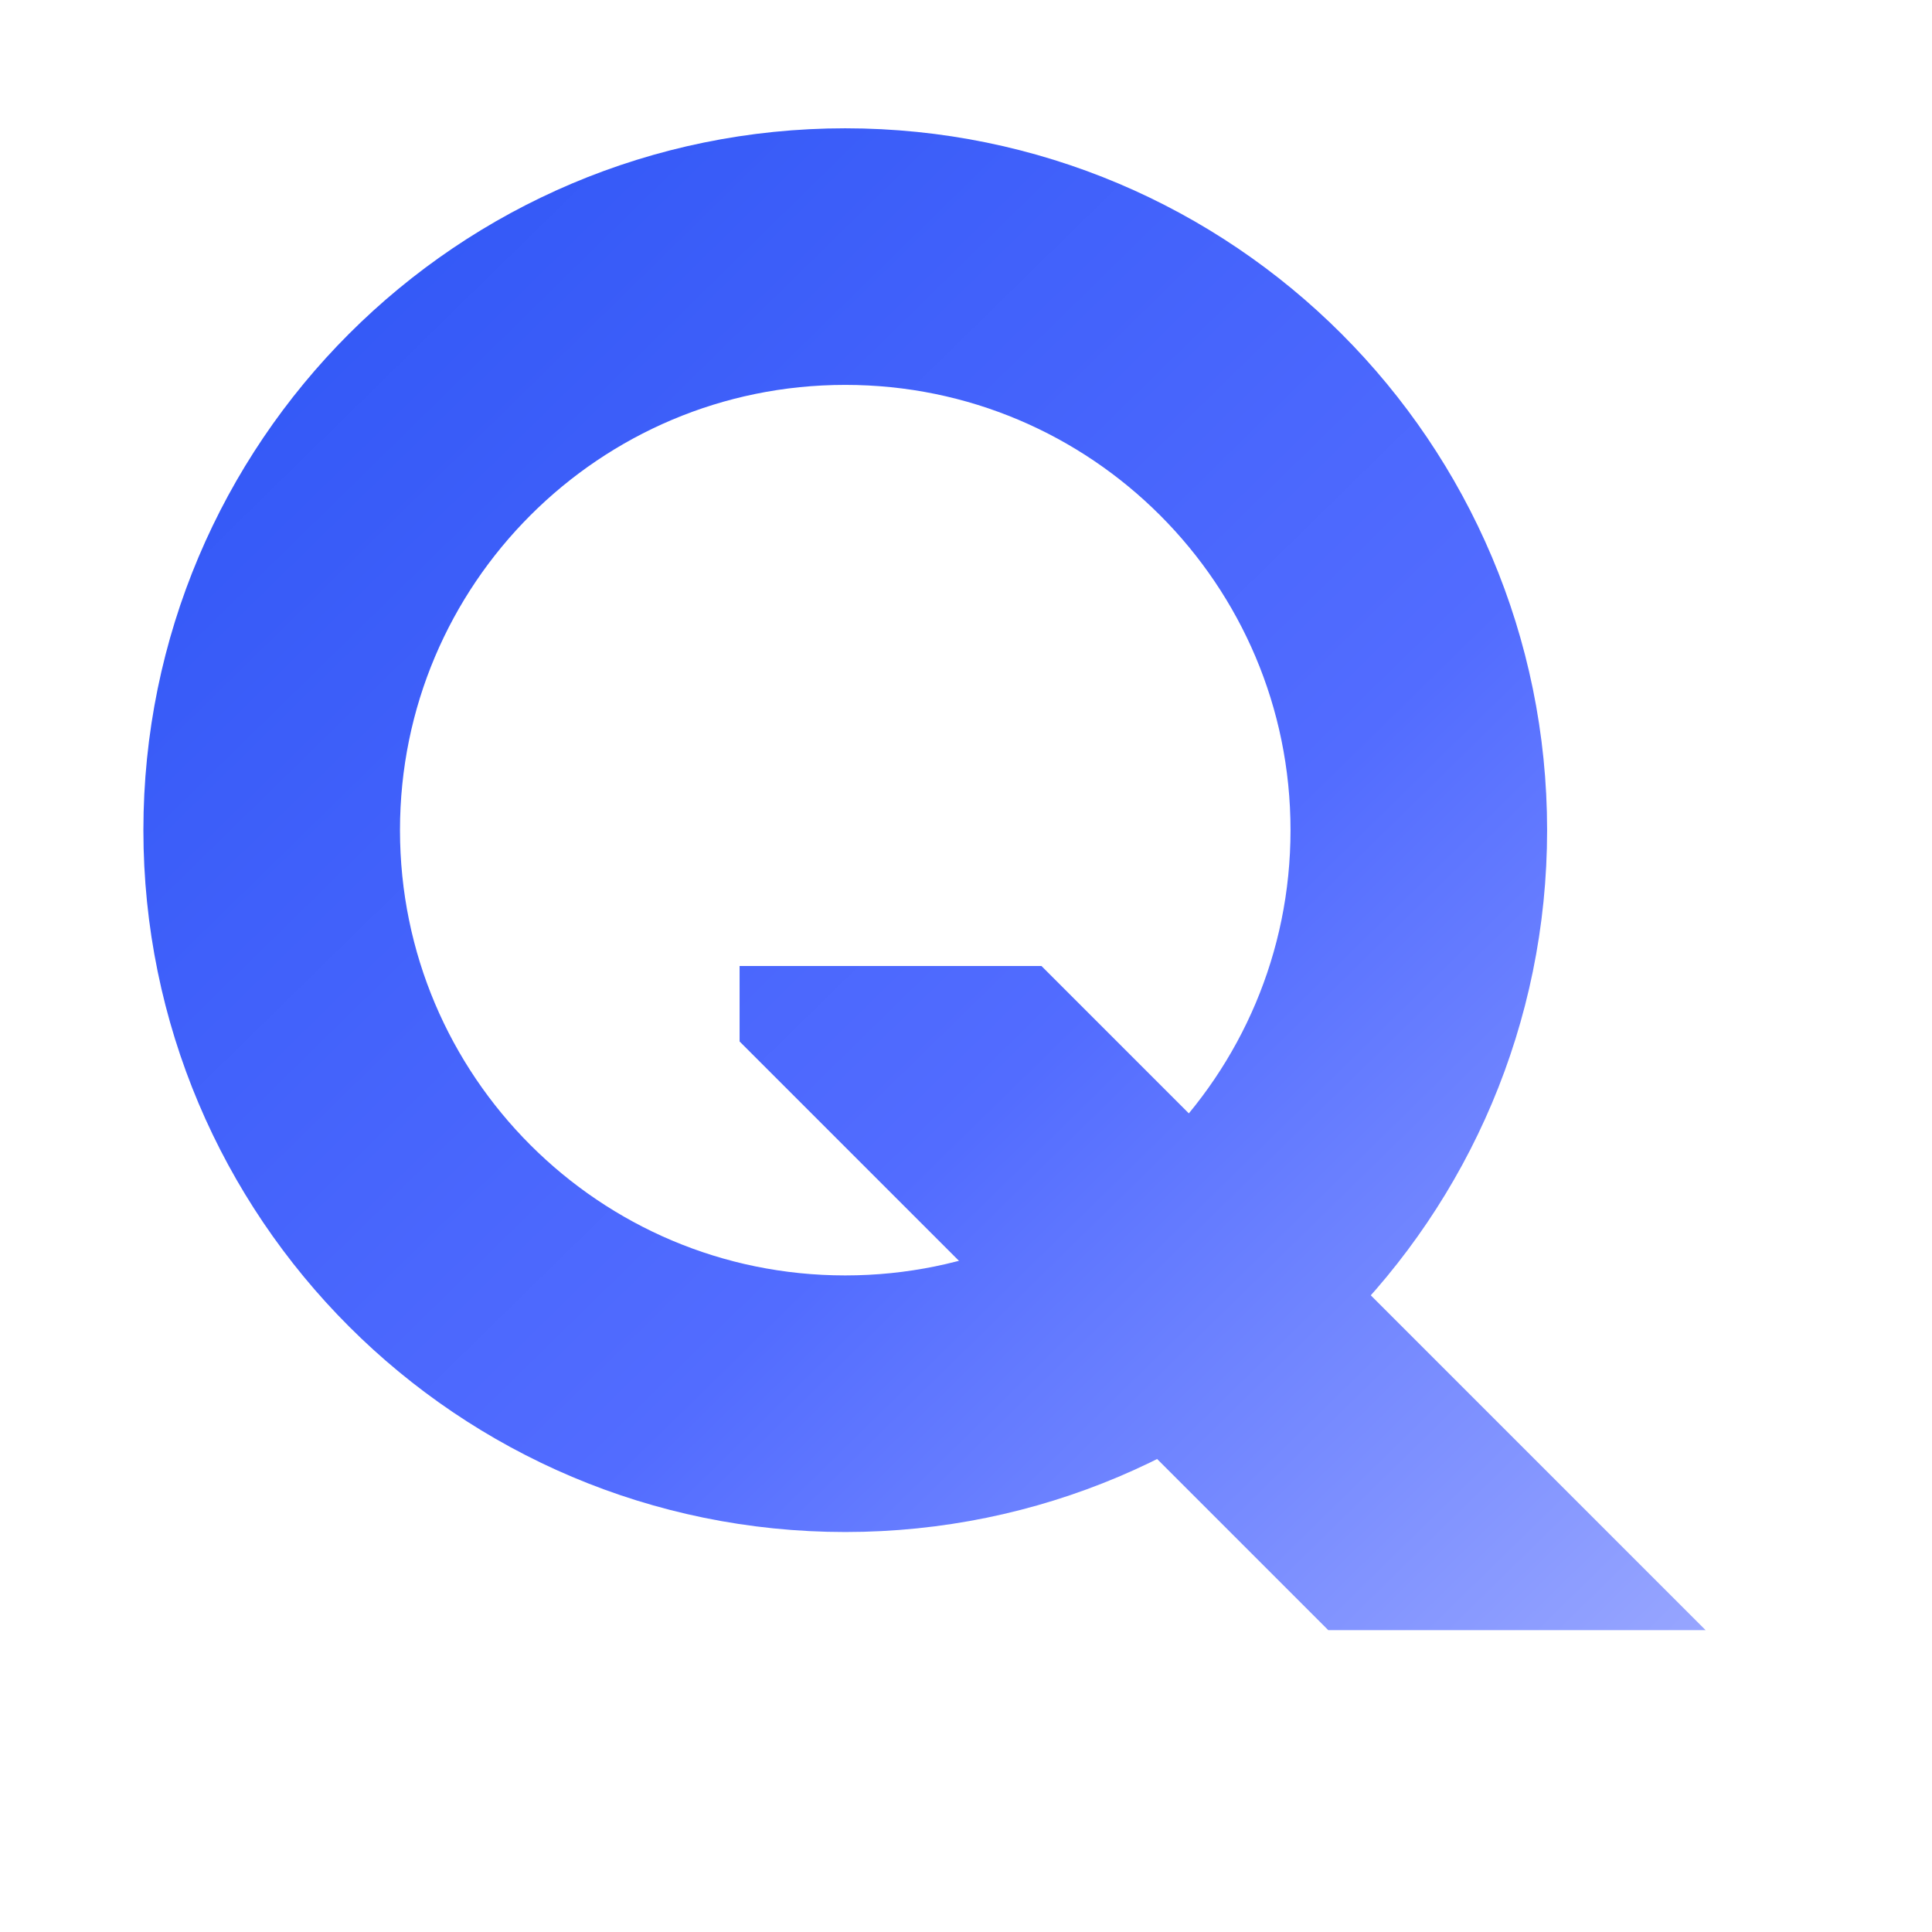
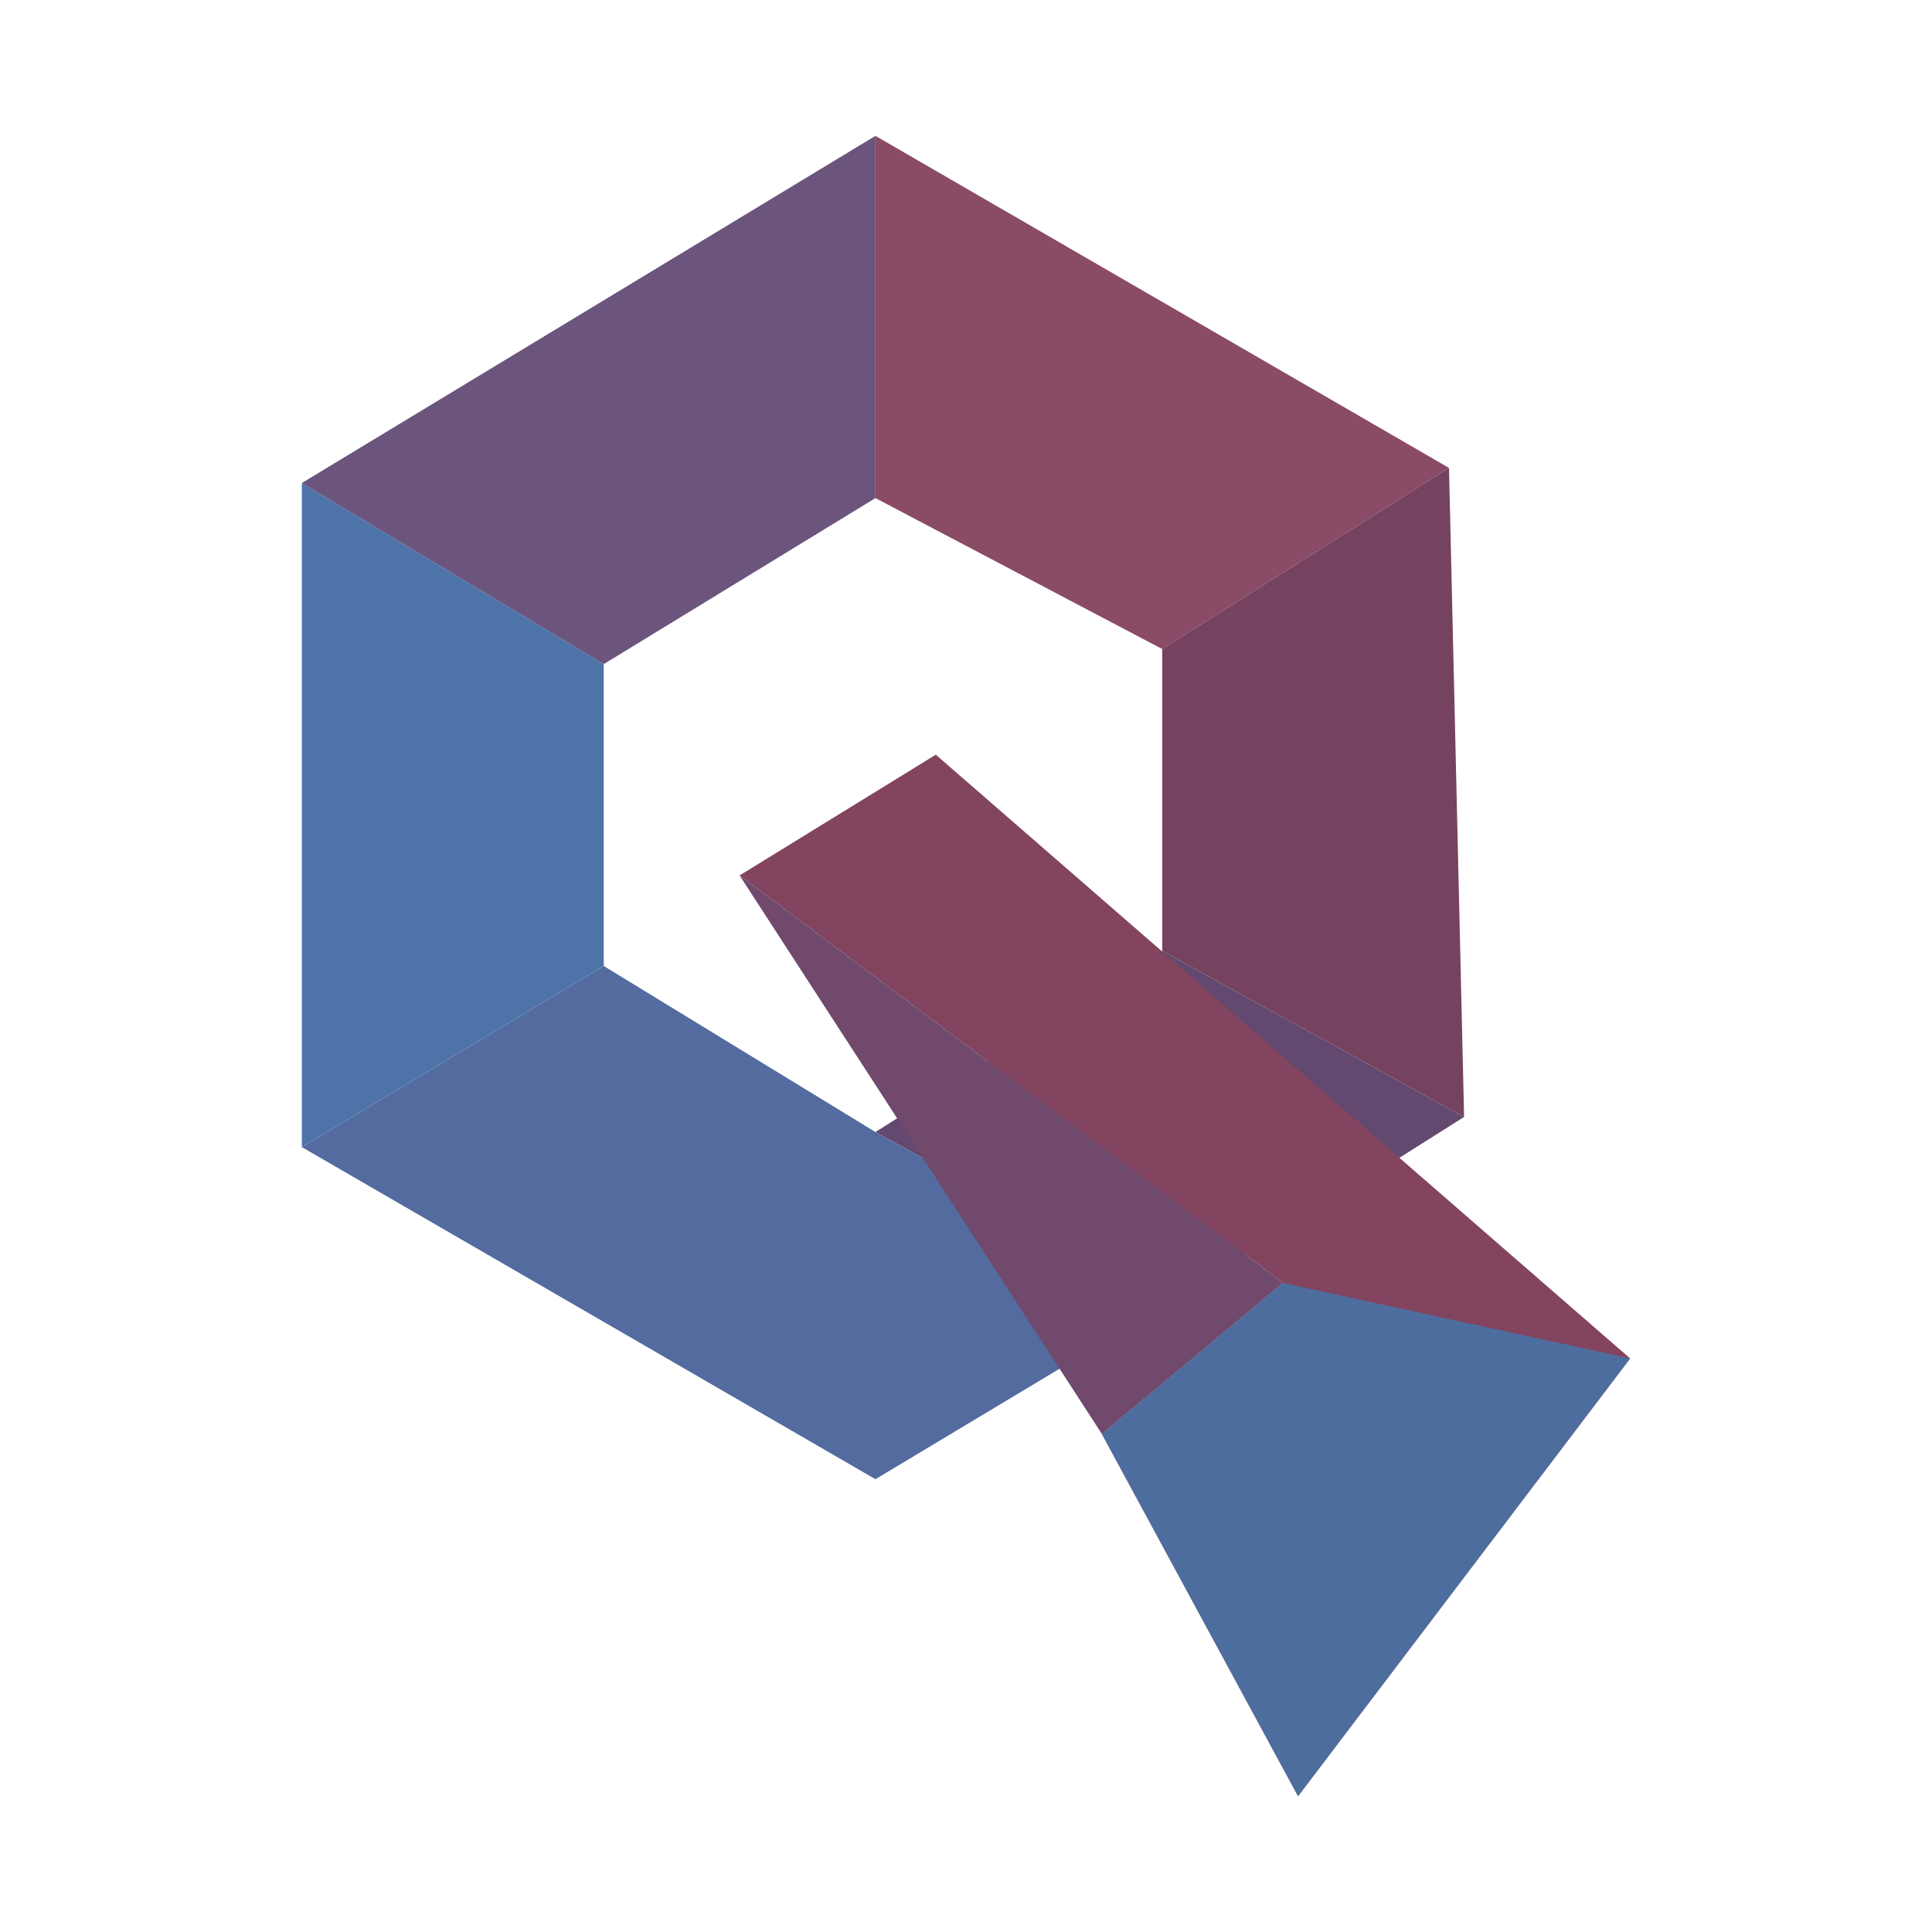
<svg xmlns="http://www.w3.org/2000/svg" viewBox="0 0 128 128" fill="none">
-   <defs>
-     <linearGradient id="qai" x1="18" y1="15" x2="113" y2="112" gradientUnits="userSpaceOnUse">
-       <stop stop-color="#3157F6" />
-       <stop offset=".55" stop-color="#526CFF" />
-       <stop offset="1" stop-color="#9AA8FF" />
-     </linearGradient>
-   </defs>
-   <circle cx="56" cy="55" r="38" stroke="url(#qai)" stroke-width="17" />
-   <path d="M49 64h20l44 44H88L49 69Z" fill="url(#qai)" />
+   <g transform="translate(-6 0)">
+     <path d="M64 9 102 31 83 43 64 33Z" fill="#8A4B67" />
+     <path d="m102 31 1 43-20-11V43Z" fill="#75435F" />
+     <path d="m103 74-19 12-20-11 19-12Z" fill="#63486F" />
+     <path d="M64 75 84 86 64 98 26 76l20-12Z" fill="#536B9E" />
+     <path d="M26 32 46 44v20L26 76Z" fill="#4E73A9" />
+     <path d="M64 9v24L46 44 26 32Z" fill="#6B557D" />
+     <path d="m55 58 13-8 46 40-22 29-13-24 12-10Z" fill="#82445F" />
+     <path d="m55 58 36 27-12 10Z" fill="#70496D" />
+     <path d="m79 95 13 24 22-29-23-5Z" fill="#4E6D9F" />
+   </g>
</svg>
